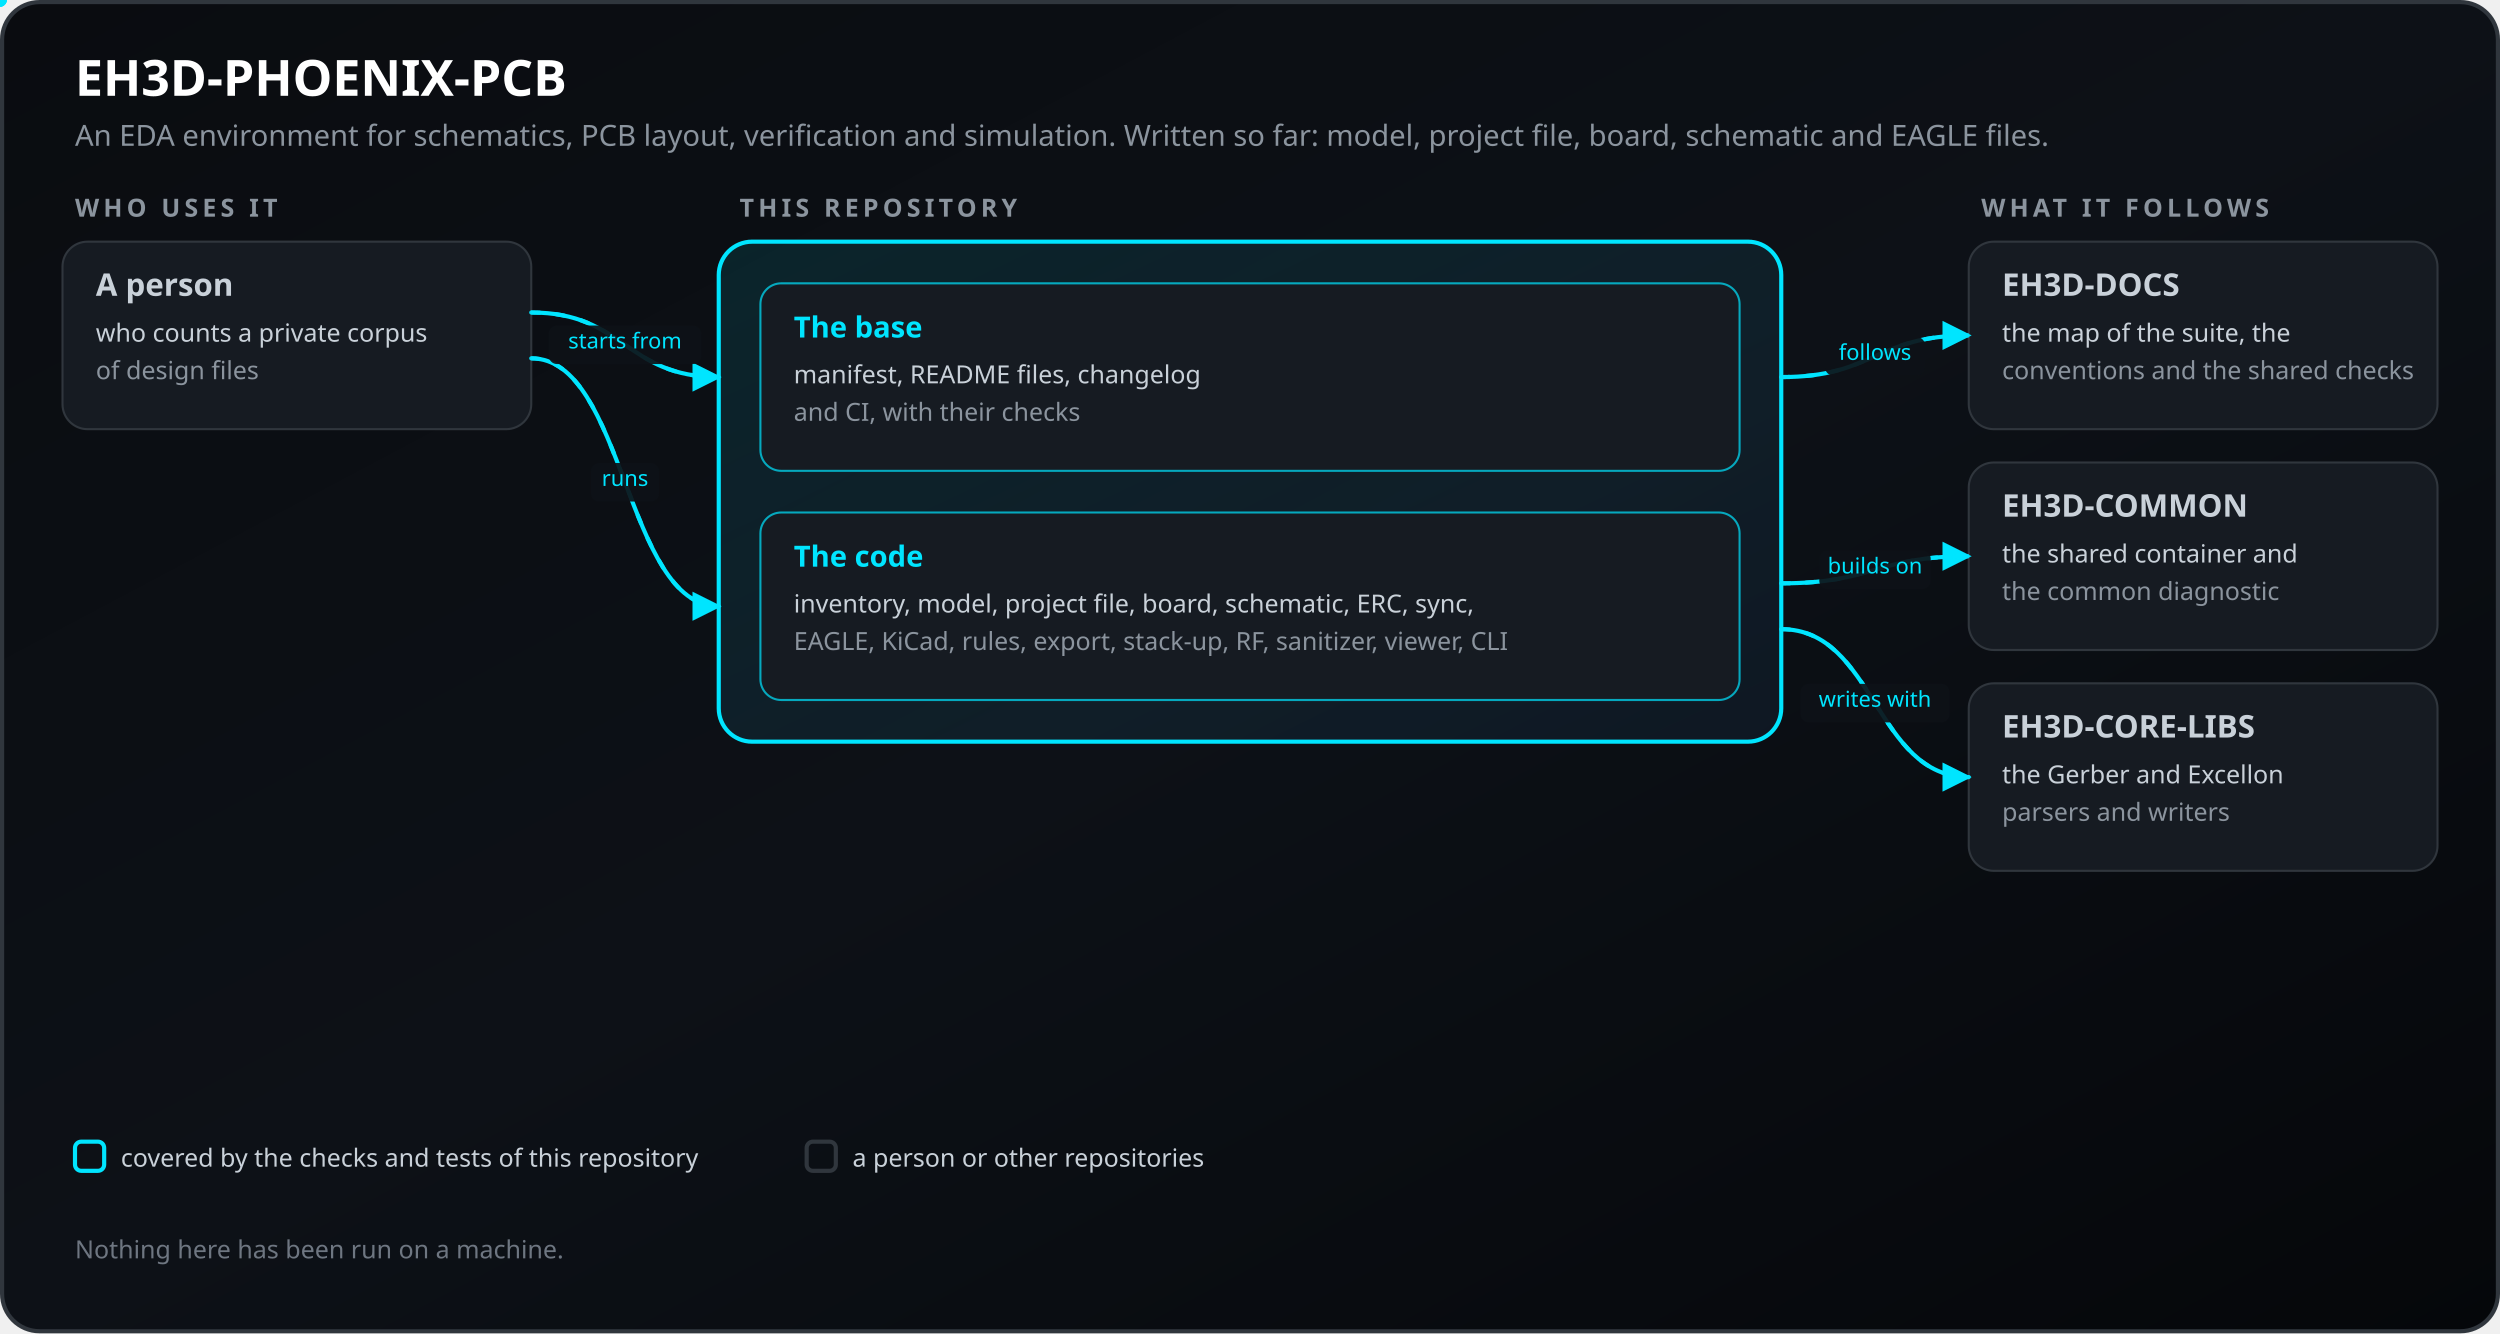
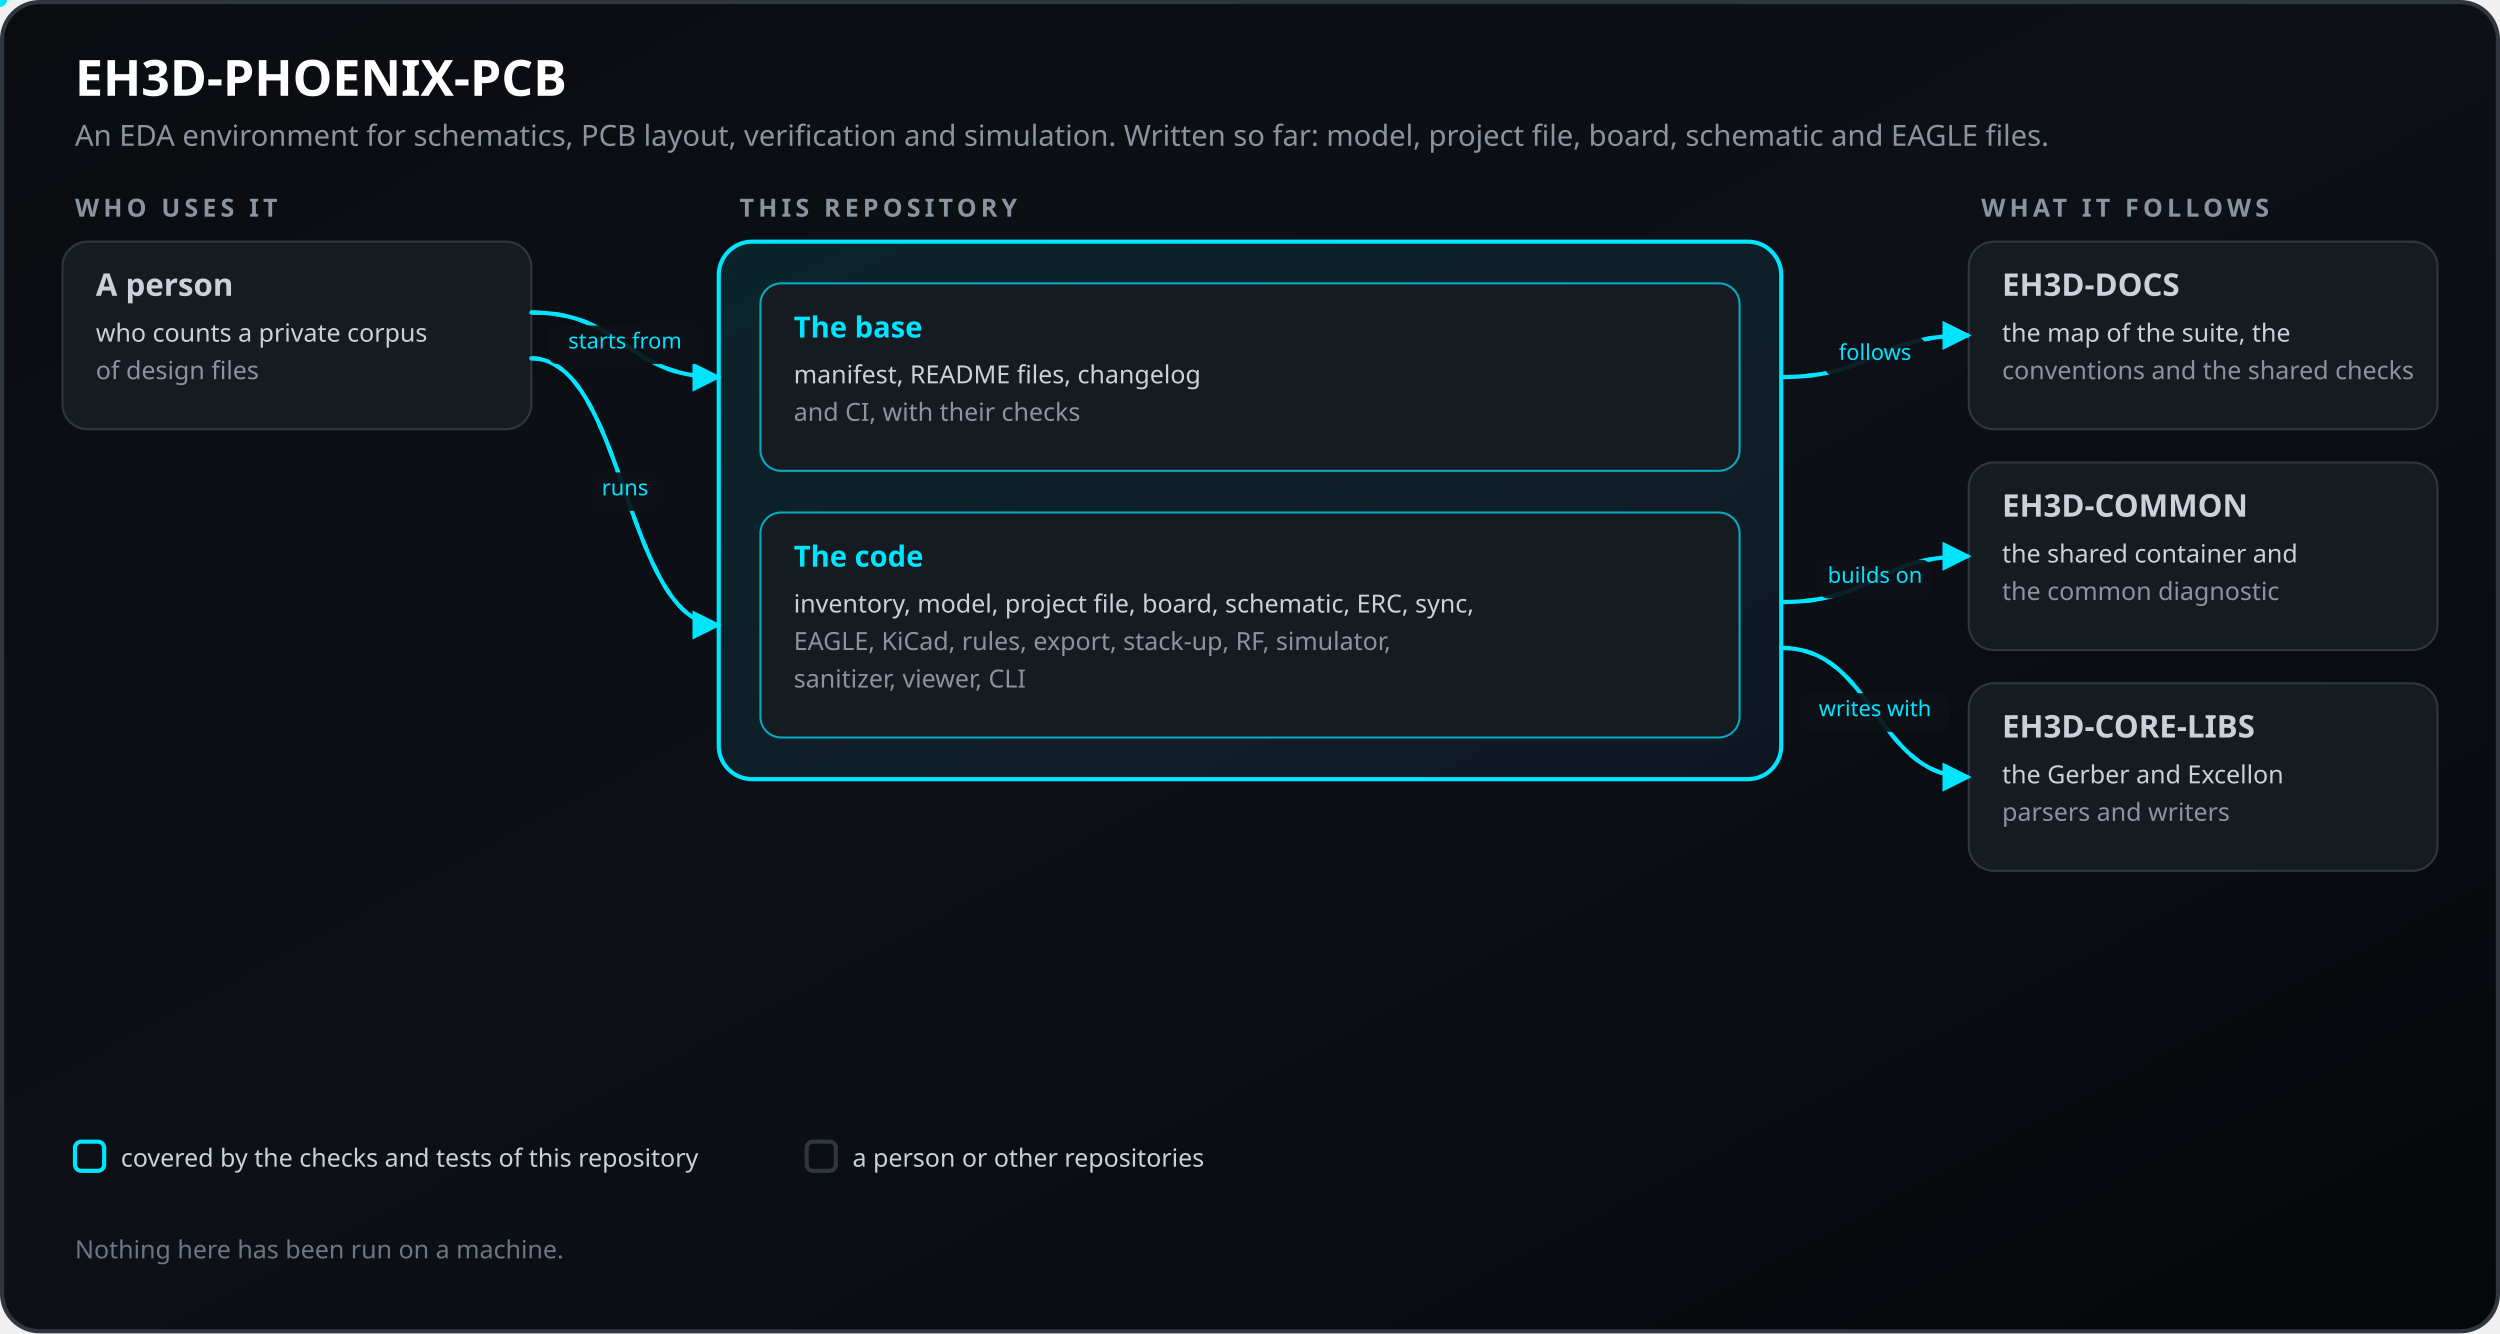
<svg xmlns="http://www.w3.org/2000/svg" viewBox="0 0 1200 640" width="1200" height="640" role="img" aria-labelledby="t d" font-family="'Segoe UI','Noto Sans','Noto Sans CJK SC','Microsoft YaHei','Yu Gothic','Helvetica Neue',Helvetica,Arial,sans-serif">
  <defs>
    <linearGradient id="bg" x1="0" y1="0" x2="1" y2="1">
      <stop offset="0" stop-color="#0A0C10" />
      <stop offset="0.5" stop-color="#0D1117" />
      <stop offset="1" stop-color="#05070A" />
    </linearGradient>
    <linearGradient id="card" x1="0" y1="0" x2="1" y2="1">
      <stop offset="0" stop-color="#121821" />
      <stop offset="1" stop-color="#0B0F15" />
    </linearGradient>
    <linearGradient id="line" x1="0" y1="0" x2="1" y2="0">
      <stop offset="0" stop-color="#00E5FF" />
      <stop offset="1" stop-color="#FF0055" />
    </linearGradient>
    <filter id="glow" x="-50%" y="-50%" width="200%" height="200%">
      <feGaussianBlur stdDeviation="3" result="b" />
      <feMerge>
        <feMergeNode in="b" />
        <feMergeNode in="SourceGraphic" />
      </feMerge>
    </filter>
    <linearGradient id="svc" x1="0" y1="0" x2="1" y2="1">
      <stop offset="0" stop-color="#00E5FF" stop-opacity="0.10" />
      <stop offset="1" stop-color="#4DA3FF" stop-opacity="0.06" />
    </linearGradient>
    <marker id="m00E5FF" viewBox="0 0 10 10" refX="9" refY="5" markerWidth="7" markerHeight="7" orient="auto-start-reverse">
      <path d="M0 0L10 5L0 10z" fill="#00E5FF" />
    </marker>
    <marker id="m30363D" viewBox="0 0 10 10" refX="9" refY="5" markerWidth="7" markerHeight="7" orient="auto-start-reverse">
      <path d="M0 0L10 5L0 10z" fill="#8B949E" />
    </marker>
  </defs>
  <rect x="1" y="1" width="1198" height="638" rx="18" fill="url(#bg)" stroke="#30363D" stroke-width="2" />
  <text x="36" y="46" font-family="'Segoe UI','Noto Sans','Noto Sans CJK SC','Microsoft YaHei','Yu Gothic','Helvetica Neue',Helvetica,Arial,sans-serif" font-size="24" font-weight="700" fill="#FFFFFF" text-anchor="start">EH3D-PHOENIX-PCB</text>
  <text x="36" y="70" font-family="'Segoe UI','Noto Sans','Noto Sans CJK SC','Microsoft YaHei','Yu Gothic','Helvetica Neue',Helvetica,Arial,sans-serif" font-size="14" font-weight="400" fill="#8B949E" text-anchor="start">An EDA environment for schematics, PCB layout, verification and simulation. Written so far: model, project file, board, schematic and EAGLE files.</text>
  <text x="36" y="104" font-family="'Segoe UI','Noto Sans','Noto Sans CJK SC','Microsoft YaHei','Yu Gothic','Helvetica Neue',Helvetica,Arial,sans-serif" font-size="12" font-weight="700" fill="#8B949E" text-anchor="start" letter-spacing="2">WHO USES IT</text>
  <text x="355" y="104" font-family="'Segoe UI','Noto Sans','Noto Sans CJK SC','Microsoft YaHei','Yu Gothic','Helvetica Neue',Helvetica,Arial,sans-serif" font-size="12" font-weight="700" fill="#8B949E" text-anchor="start" letter-spacing="2">THIS REPOSITORY</text>
  <text x="951" y="104" font-family="'Segoe UI','Noto Sans','Noto Sans CJK SC','Microsoft YaHei','Yu Gothic','Helvetica Neue',Helvetica,Arial,sans-serif" font-size="12" font-weight="700" fill="#8B949E" text-anchor="start" letter-spacing="2">WHAT IT FOLLOWS</text>
-   <rect x="345" y="116" width="510" height="240" rx="16" fill="url(#svc)" stroke="#00E5FF" stroke-width="2">
+   <rect x="345" y="116" width="510" height="258" rx="16" fill="url(#svc)" stroke="#00E5FF" stroke-width="2">
    <animate attributeName="stroke-opacity" values="0.55;1;0.55" dur="4s" repeatCount="indefinite" />
  </rect>
  <rect x="30" y="116" width="225" height="90" rx="12" fill="#161B22" stroke="#30363D" stroke-width="1" />
  <text x="46" y="142" font-family="'Segoe UI','Noto Sans','Noto Sans CJK SC','Microsoft YaHei','Yu Gothic','Helvetica Neue',Helvetica,Arial,sans-serif" font-size="15" font-weight="700" fill="#C9D1D9" text-anchor="start">A person</text>
  <text x="46" y="164" font-family="'Segoe UI','Noto Sans','Noto Sans CJK SC','Microsoft YaHei','Yu Gothic','Helvetica Neue',Helvetica,Arial,sans-serif" font-size="12" font-weight="400" fill="#C9D1D9" text-anchor="start">who counts a private corpus</text>
  <text x="46" y="182" font-family="'Segoe UI','Noto Sans','Noto Sans CJK SC','Microsoft YaHei','Yu Gothic','Helvetica Neue',Helvetica,Arial,sans-serif" font-size="12" font-weight="400" fill="#8B949E" text-anchor="start">of design files</text>
  <rect x="365" y="136" width="470" height="90" rx="10" fill="#161B22" stroke="#00E5FF" stroke-width="1" stroke-opacity="0.7">
    <animate attributeName="stroke-opacity" values="0.45;1;0.45;0.45" keyTimes="0;0.08;0.2;1" dur="6s" begin="0s" repeatCount="indefinite" />
    <animate attributeName="stroke-width" values="1;2.4;1;1" keyTimes="0;0.08;0.2;1" dur="6s" begin="0s" repeatCount="indefinite" />
  </rect>
  <text x="381" y="162" font-family="'Segoe UI','Noto Sans','Noto Sans CJK SC','Microsoft YaHei','Yu Gothic','Helvetica Neue',Helvetica,Arial,sans-serif" font-size="14" font-weight="700" fill="#00E5FF" text-anchor="start">The base</text>
  <text x="381" y="184" font-family="'Segoe UI','Noto Sans','Noto Sans CJK SC','Microsoft YaHei','Yu Gothic','Helvetica Neue',Helvetica,Arial,sans-serif" font-size="12" font-weight="400" fill="#C9D1D9" text-anchor="start">manifest, README files, changelog</text>
  <text x="381" y="202" font-family="'Segoe UI','Noto Sans','Noto Sans CJK SC','Microsoft YaHei','Yu Gothic','Helvetica Neue',Helvetica,Arial,sans-serif" font-size="12" font-weight="400" fill="#8B949E" text-anchor="start">and CI, with their checks</text>
-   <rect x="365" y="246" width="470" height="90" rx="10" fill="#161B22" stroke="#00E5FF" stroke-width="1" stroke-opacity="0.7">
+   <rect x="365" y="246" width="470" height="108" rx="10" fill="#161B22" stroke="#00E5FF" stroke-width="1" stroke-opacity="0.7">
    <animate attributeName="stroke-opacity" values="0.45;1;0.45;0.45" keyTimes="0;0.08;0.2;1" dur="6s" begin="1s" repeatCount="indefinite" />
    <animate attributeName="stroke-width" values="1;2.4;1;1" keyTimes="0;0.08;0.2;1" dur="6s" begin="1s" repeatCount="indefinite" />
  </rect>
  <text x="381" y="272" font-family="'Segoe UI','Noto Sans','Noto Sans CJK SC','Microsoft YaHei','Yu Gothic','Helvetica Neue',Helvetica,Arial,sans-serif" font-size="14" font-weight="700" fill="#00E5FF" text-anchor="start">The code</text>
  <text x="381" y="294" font-family="'Segoe UI','Noto Sans','Noto Sans CJK SC','Microsoft YaHei','Yu Gothic','Helvetica Neue',Helvetica,Arial,sans-serif" font-size="12" font-weight="400" fill="#C9D1D9" text-anchor="start">inventory, model, project file, board, schematic, ERC, sync,</text>
-   <text x="381" y="312" font-family="'Segoe UI','Noto Sans','Noto Sans CJK SC','Microsoft YaHei','Yu Gothic','Helvetica Neue',Helvetica,Arial,sans-serif" font-size="12" font-weight="400" fill="#8B949E" text-anchor="start">EAGLE, KiCad, rules, export, stack-up, RF, sanitizer, viewer, CLI</text>
+   <text x="381" y="312" font-family="'Segoe UI','Noto Sans','Noto Sans CJK SC','Microsoft YaHei','Yu Gothic','Helvetica Neue',Helvetica,Arial,sans-serif" font-size="12" font-weight="400" fill="#8B949E" text-anchor="start">EAGLE, KiCad, rules, export, stack-up, RF, simulator,</text>
+   <text x="381" y="330" font-family="'Segoe UI','Noto Sans','Noto Sans CJK SC','Microsoft YaHei','Yu Gothic','Helvetica Neue',Helvetica,Arial,sans-serif" font-size="12" font-weight="400" fill="#8B949E" text-anchor="start">sanitizer, viewer, CLI</text>
  <rect x="945" y="116" width="225" height="90" rx="12" fill="#161B22" stroke="#30363D" stroke-width="1" />
  <text x="961" y="142" font-family="'Segoe UI','Noto Sans','Noto Sans CJK SC','Microsoft YaHei','Yu Gothic','Helvetica Neue',Helvetica,Arial,sans-serif" font-size="15" font-weight="700" fill="#C9D1D9" text-anchor="start">EH3D-DOCS</text>
  <text x="961" y="164" font-family="'Segoe UI','Noto Sans','Noto Sans CJK SC','Microsoft YaHei','Yu Gothic','Helvetica Neue',Helvetica,Arial,sans-serif" font-size="12" font-weight="400" fill="#C9D1D9" text-anchor="start">the map of the suite, the</text>
  <text x="961" y="182" font-family="'Segoe UI','Noto Sans','Noto Sans CJK SC','Microsoft YaHei','Yu Gothic','Helvetica Neue',Helvetica,Arial,sans-serif" font-size="12" font-weight="400" fill="#8B949E" text-anchor="start">conventions and the shared checks</text>
  <rect x="945" y="222" width="225" height="90" rx="12" fill="#161B22" stroke="#30363D" stroke-width="1" />
  <text x="961" y="248" font-family="'Segoe UI','Noto Sans','Noto Sans CJK SC','Microsoft YaHei','Yu Gothic','Helvetica Neue',Helvetica,Arial,sans-serif" font-size="15" font-weight="700" fill="#C9D1D9" text-anchor="start">EH3D-COMMON</text>
  <text x="961" y="270" font-family="'Segoe UI','Noto Sans','Noto Sans CJK SC','Microsoft YaHei','Yu Gothic','Helvetica Neue',Helvetica,Arial,sans-serif" font-size="12" font-weight="400" fill="#C9D1D9" text-anchor="start">the shared container and</text>
  <text x="961" y="288" font-family="'Segoe UI','Noto Sans','Noto Sans CJK SC','Microsoft YaHei','Yu Gothic','Helvetica Neue',Helvetica,Arial,sans-serif" font-size="12" font-weight="400" fill="#8B949E" text-anchor="start">the common diagnostic</text>
  <rect x="945" y="328" width="225" height="90" rx="12" fill="#161B22" stroke="#30363D" stroke-width="1" />
  <text x="961" y="354" font-family="'Segoe UI','Noto Sans','Noto Sans CJK SC','Microsoft YaHei','Yu Gothic','Helvetica Neue',Helvetica,Arial,sans-serif" font-size="15" font-weight="700" fill="#C9D1D9" text-anchor="start">EH3D-CORE-LIBS</text>
  <text x="961" y="376" font-family="'Segoe UI','Noto Sans','Noto Sans CJK SC','Microsoft YaHei','Yu Gothic','Helvetica Neue',Helvetica,Arial,sans-serif" font-size="12" font-weight="400" fill="#C9D1D9" text-anchor="start">the Gerber and Excellon</text>
  <text x="961" y="394" font-family="'Segoe UI','Noto Sans','Noto Sans CJK SC','Microsoft YaHei','Yu Gothic','Helvetica Neue',Helvetica,Arial,sans-serif" font-size="12" font-weight="400" fill="#8B949E" text-anchor="start">parsers and writers</text>
  <path id="p0" d="M255 150 C300 150 300 181 345 181" stroke="#00E5FF" stroke-width="2" fill="none" marker-end="url(#m00E5FF)" />
  <path d="M255 150 C300 150 300 181 345 181" stroke="#00E5FF" stroke-width="2" fill="none" stroke-linecap="round" stroke-dasharray="4 8" opacity="0.95">
    <animate attributeName="stroke-dashoffset" from="0" to="-24" dur="1.2s" repeatCount="indefinite" />
  </path>
  <circle r="3.2" fill="#00E5FF">
    <animateMotion dur="1.8s" begin="0.00s" repeatCount="indefinite">
      <mpath href="#p0" />
    </animateMotion>
    <animate attributeName="opacity" values="0;1;1;0" keyTimes="0;0.15;0.85;1" dur="1.8s" begin="0.00s" repeatCount="indefinite" />
  </circle>
  <path id="p1" d="M855 181 C900 181 900 161 945 161" stroke="#00E5FF" stroke-width="2" fill="none" marker-end="url(#m00E5FF)" />
  <path d="M855 181 C900 181 900 161 945 161" stroke="#00E5FF" stroke-width="2" fill="none" stroke-linecap="round" stroke-dasharray="4 8" opacity="0.95">
    <animate attributeName="stroke-dashoffset" from="0" to="-24" dur="1.2s" repeatCount="indefinite" />
  </path>
  <circle r="3.2" fill="#00E5FF">
    <animateMotion dur="1.8s" begin="0.35s" repeatCount="indefinite">
      <mpath href="#p1" />
    </animateMotion>
    <animate attributeName="opacity" values="0;1;1;0" keyTimes="0;0.15;0.85;1" dur="1.8s" begin="0.35s" repeatCount="indefinite" />
  </circle>
-   <path id="p2" d="M255 172 C300 172 300 291 345 291" stroke="#00E5FF" stroke-width="2" fill="none" marker-end="url(#m00E5FF)" />
-   <path d="M255 172 C300 172 300 291 345 291" stroke="#00E5FF" stroke-width="2" fill="none" stroke-linecap="round" stroke-dasharray="4 8" opacity="0.95">
+   <path id="p2" d="M255 172 C300 172 300 300 345 300" stroke="#00E5FF" stroke-width="2" fill="none" marker-end="url(#m00E5FF)" />
+   <path d="M255 172 C300 172 300 300 345 300" stroke="#00E5FF" stroke-width="2" fill="none" stroke-linecap="round" stroke-dasharray="4 8" opacity="0.95">
    <animate attributeName="stroke-dashoffset" from="0" to="-24" dur="1.2s" repeatCount="indefinite" />
  </path>
  <circle r="3.2" fill="#00E5FF">
    <animateMotion dur="1.8s" begin="0.70s" repeatCount="indefinite">
      <mpath href="#p2" />
    </animateMotion>
    <animate attributeName="opacity" values="0;1;1;0" keyTimes="0;0.15;0.85;1" dur="1.8s" begin="0.70s" repeatCount="indefinite" />
  </circle>
-   <path id="p3" d="M855 280 C900 280 900 267 945 267" stroke="#00E5FF" stroke-width="2" fill="none" marker-end="url(#m00E5FF)" />
-   <path d="M855 280 C900 280 900 267 945 267" stroke="#00E5FF" stroke-width="2" fill="none" stroke-linecap="round" stroke-dasharray="4 8" opacity="0.95">
+   <path id="p3" d="M855 289 C900 289 900 267 945 267" stroke="#00E5FF" stroke-width="2" fill="none" marker-end="url(#m00E5FF)" />
+   <path d="M855 289 C900 289 900 267 945 267" stroke="#00E5FF" stroke-width="2" fill="none" stroke-linecap="round" stroke-dasharray="4 8" opacity="0.95">
    <animate attributeName="stroke-dashoffset" from="0" to="-24" dur="1.2s" repeatCount="indefinite" />
  </path>
  <circle r="3.2" fill="#00E5FF">
    <animateMotion dur="1.8s" begin="1.05s" repeatCount="indefinite">
      <mpath href="#p3" />
    </animateMotion>
    <animate attributeName="opacity" values="0;1;1;0" keyTimes="0;0.15;0.85;1" dur="1.8s" begin="1.05s" repeatCount="indefinite" />
  </circle>
-   <path id="p4" d="M855 302 C900 302 900 373 945 373" stroke="#00E5FF" stroke-width="2" fill="none" marker-end="url(#m00E5FF)" />
-   <path d="M855 302 C900 302 900 373 945 373" stroke="#00E5FF" stroke-width="2" fill="none" stroke-linecap="round" stroke-dasharray="4 8" opacity="0.95">
+   <path id="p4" d="M855 311 C900 311 900 373 945 373" stroke="#00E5FF" stroke-width="2" fill="none" marker-end="url(#m00E5FF)" />
+   <path d="M855 311 C900 311 900 373 945 373" stroke="#00E5FF" stroke-width="2" fill="none" stroke-linecap="round" stroke-dasharray="4 8" opacity="0.95">
    <animate attributeName="stroke-dashoffset" from="0" to="-24" dur="1.2s" repeatCount="indefinite" />
  </path>
  <circle r="3.2" fill="#00E5FF">
    <animateMotion dur="1.8s" begin="1.40s" repeatCount="indefinite">
      <mpath href="#p4" />
    </animateMotion>
    <animate attributeName="opacity" values="0;1;1;0" keyTimes="0;0.15;0.85;1" dur="1.8s" begin="1.40s" repeatCount="indefinite" />
  </circle>
  <rect x="263.395" y="156.25" width="73.21" height="18.5" rx="4" fill="#0D1117" opacity="0.92" />
  <text x="300" y="167.25" font-family="'Segoe UI','Noto Sans','Noto Sans CJK SC','Microsoft YaHei','Yu Gothic','Helvetica Neue',Helvetica,Arial,sans-serif" font-size="10.5" font-weight="400" fill="#00E5FF" text-anchor="middle">starts from</text>
  <rect x="875.995" y="161.75" width="48.01" height="18.5" rx="4" fill="#0D1117" opacity="0.92" />
  <text x="900" y="172.75" font-family="'Segoe UI','Noto Sans','Noto Sans CJK SC','Microsoft YaHei','Yu Gothic','Helvetica Neue',Helvetica,Arial,sans-serif" font-size="10.5" font-weight="400" fill="#00E5FF" text-anchor="middle">follows</text>
-   <rect x="283.66" y="222.25" width="32.68" height="18.5" rx="4" fill="#0D1117" opacity="0.92" />
-   <text x="300" y="233.25" font-family="'Segoe UI','Noto Sans','Noto Sans CJK SC','Microsoft YaHei','Yu Gothic','Helvetica Neue',Helvetica,Arial,sans-serif" font-size="10.5" font-weight="400" fill="#00E5FF" text-anchor="middle">runs</text>
-   <rect x="873.265" y="264.25" width="53.47" height="18.5" rx="4" fill="#0D1117" opacity="0.92" />
-   <text x="900" y="275.25" font-family="'Segoe UI','Noto Sans','Noto Sans CJK SC','Microsoft YaHei','Yu Gothic','Helvetica Neue',Helvetica,Arial,sans-serif" font-size="10.5" font-weight="400" fill="#00E5FF" text-anchor="middle">builds on</text>
-   <rect x="864.235" y="328.25" width="71.53" height="18.5" rx="4" fill="#0D1117" opacity="0.92" />
-   <text x="900" y="339.25" font-family="'Segoe UI','Noto Sans','Noto Sans CJK SC','Microsoft YaHei','Yu Gothic','Helvetica Neue',Helvetica,Arial,sans-serif" font-size="10.5" font-weight="400" fill="#00E5FF" text-anchor="middle">writes with</text>
+   <rect x="283.66" y="226.75" width="32.68" height="18.5" rx="4" fill="#0D1117" opacity="0.92" />
+   <text x="300" y="237.75" font-family="'Segoe UI','Noto Sans','Noto Sans CJK SC','Microsoft YaHei','Yu Gothic','Helvetica Neue',Helvetica,Arial,sans-serif" font-size="10.5" font-weight="400" fill="#00E5FF" text-anchor="middle">runs</text>
+   <rect x="873.265" y="268.75" width="53.47" height="18.5" rx="4" fill="#0D1117" opacity="0.92" />
+   <text x="900" y="279.75" font-family="'Segoe UI','Noto Sans','Noto Sans CJK SC','Microsoft YaHei','Yu Gothic','Helvetica Neue',Helvetica,Arial,sans-serif" font-size="10.5" font-weight="400" fill="#00E5FF" text-anchor="middle">builds on</text>
+   <rect x="864.235" y="332.75" width="71.53" height="18.5" rx="4" fill="#0D1117" opacity="0.92" />
+   <text x="900" y="343.75" font-family="'Segoe UI','Noto Sans','Noto Sans CJK SC','Microsoft YaHei','Yu Gothic','Helvetica Neue',Helvetica,Arial,sans-serif" font-size="10.5" font-weight="400" fill="#00E5FF" text-anchor="middle">writes with</text>
  <rect x="36" y="548" width="14" height="14" rx="3" fill="none" stroke="#00E5FF" stroke-width="2" />
  <text x="58" y="560" font-family="'Segoe UI','Noto Sans','Noto Sans CJK SC','Microsoft YaHei','Yu Gothic','Helvetica Neue',Helvetica,Arial,sans-serif" font-size="12" font-weight="400" fill="#C9D1D9" text-anchor="start">covered by the checks and tests of this repository</text>
  <rect x="387.2" y="548" width="14" height="14" rx="3" fill="none" stroke="#30363D" stroke-width="2" />
  <text x="409.2" y="560" font-family="'Segoe UI','Noto Sans','Noto Sans CJK SC','Microsoft YaHei','Yu Gothic','Helvetica Neue',Helvetica,Arial,sans-serif" font-size="12" font-weight="400" fill="#C9D1D9" text-anchor="start">a person or other repositories</text>
  <text x="36" y="604" font-family="'Segoe UI','Noto Sans','Noto Sans CJK SC','Microsoft YaHei','Yu Gothic','Helvetica Neue',Helvetica,Arial,sans-serif" font-size="12" font-weight="400" fill="#6E7681" text-anchor="start">Nothing here has been run on a machine.</text>
</svg>
